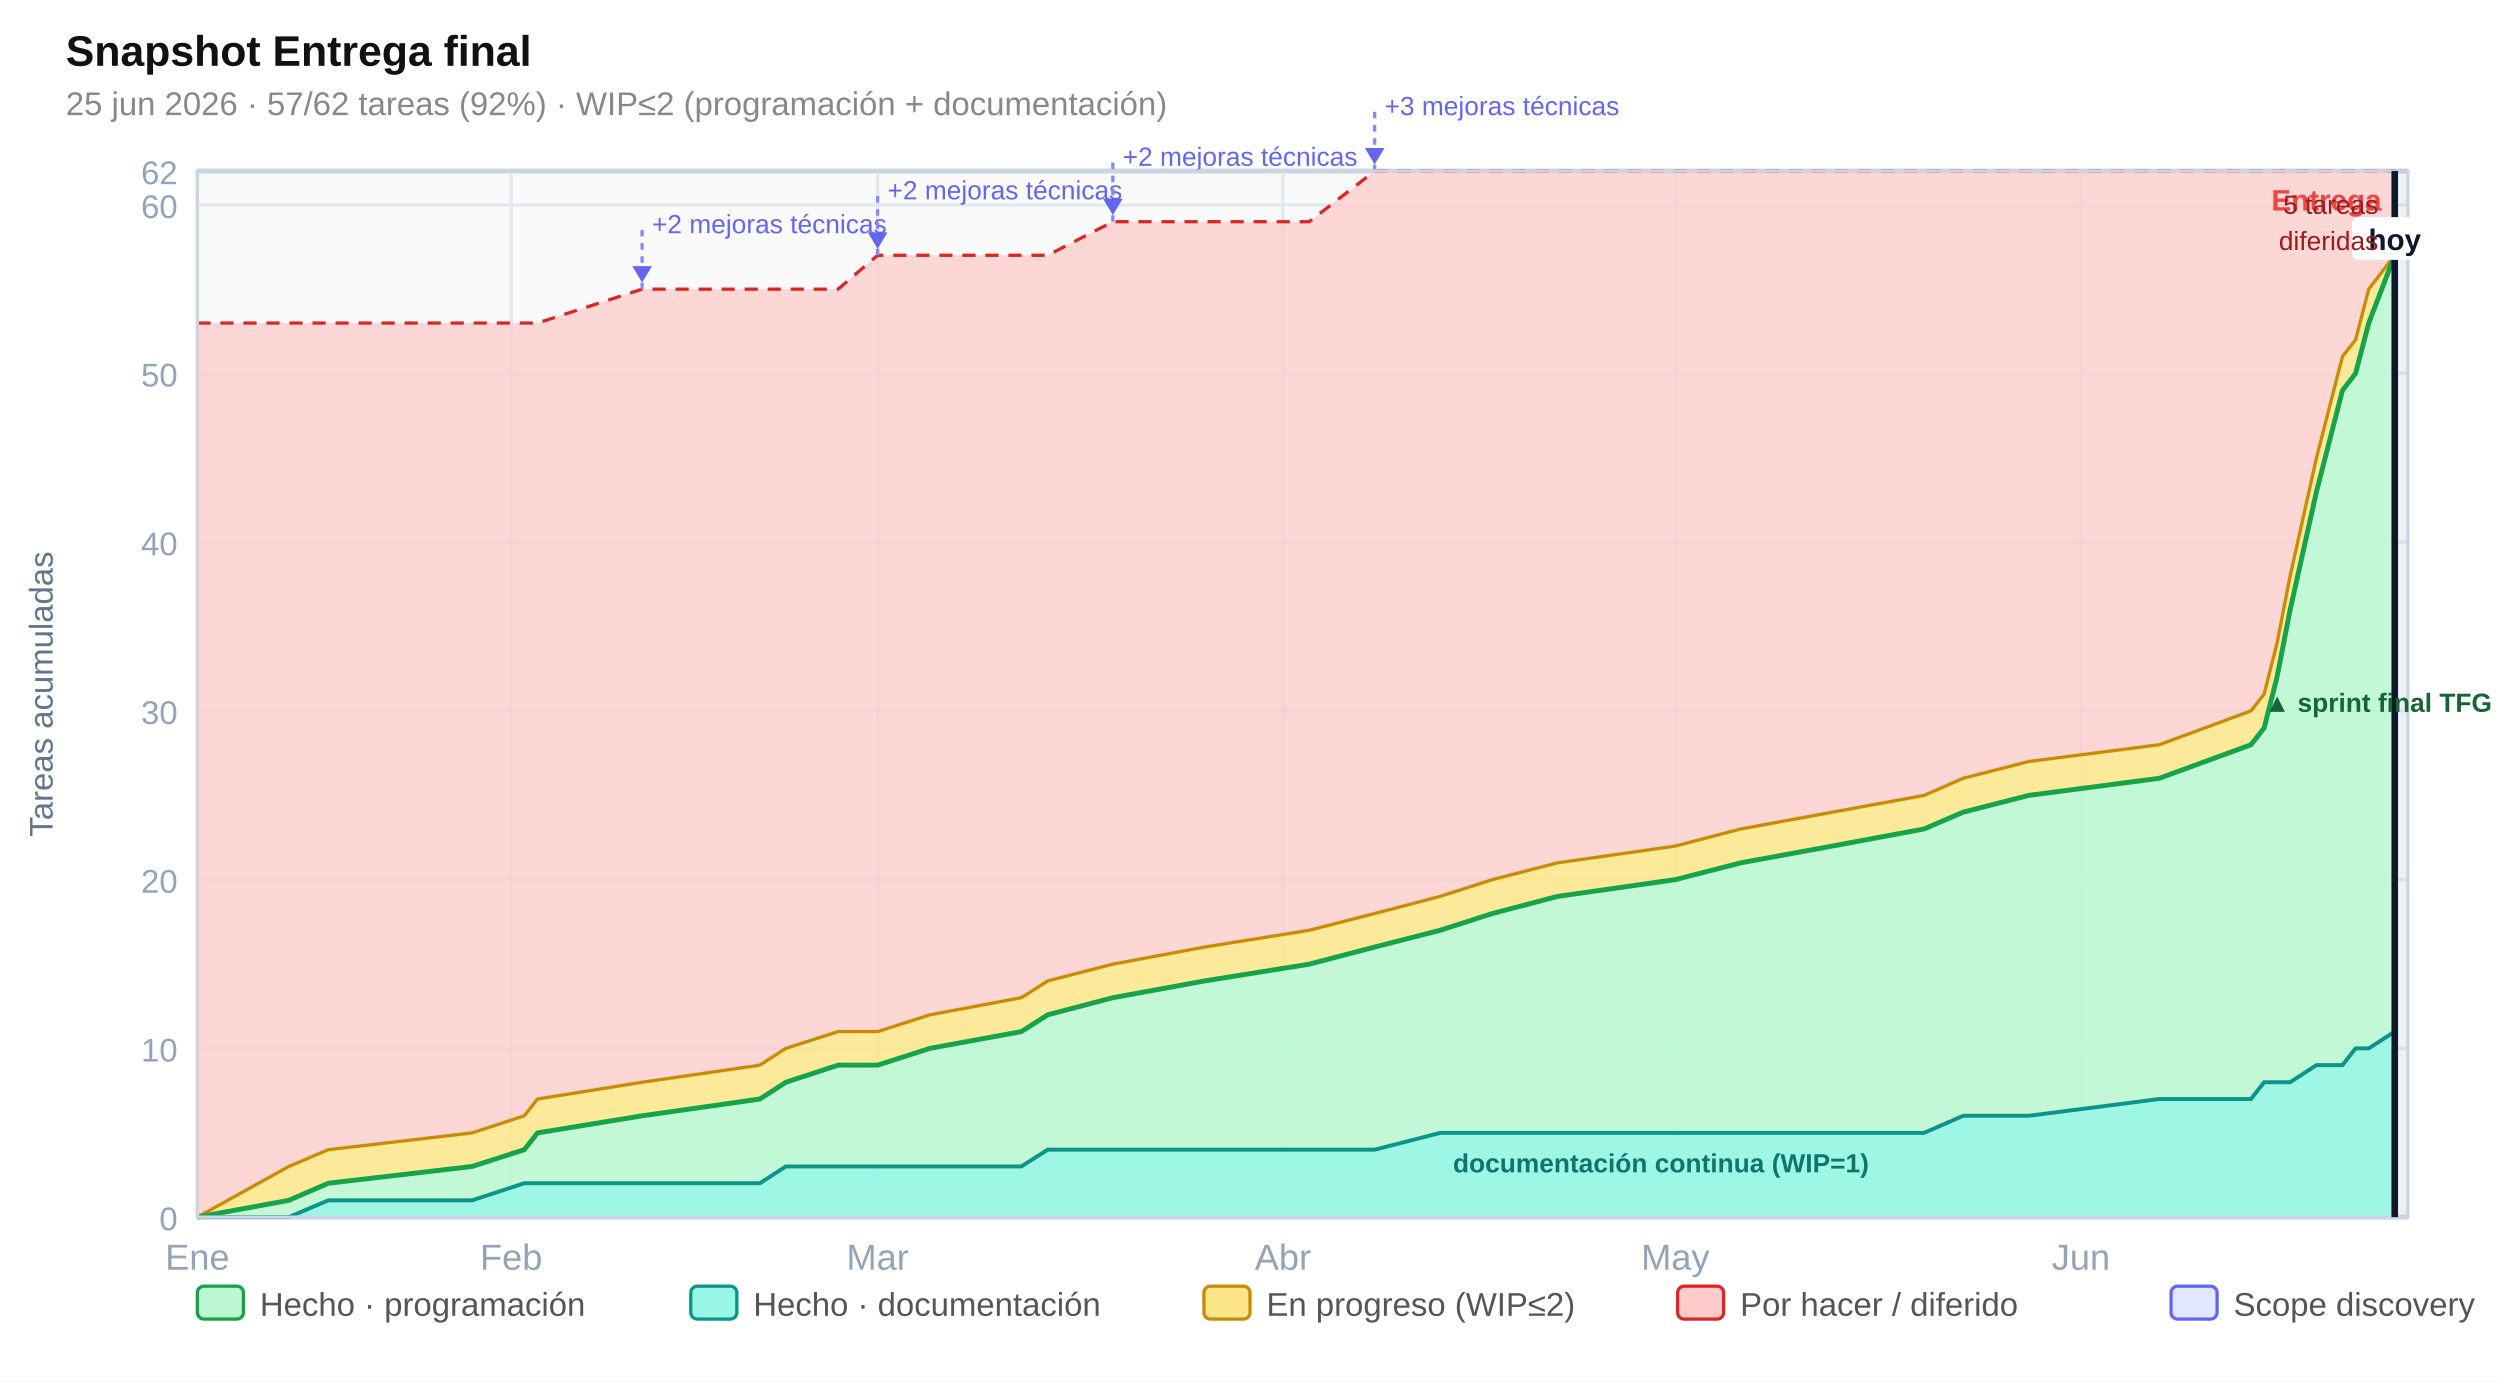
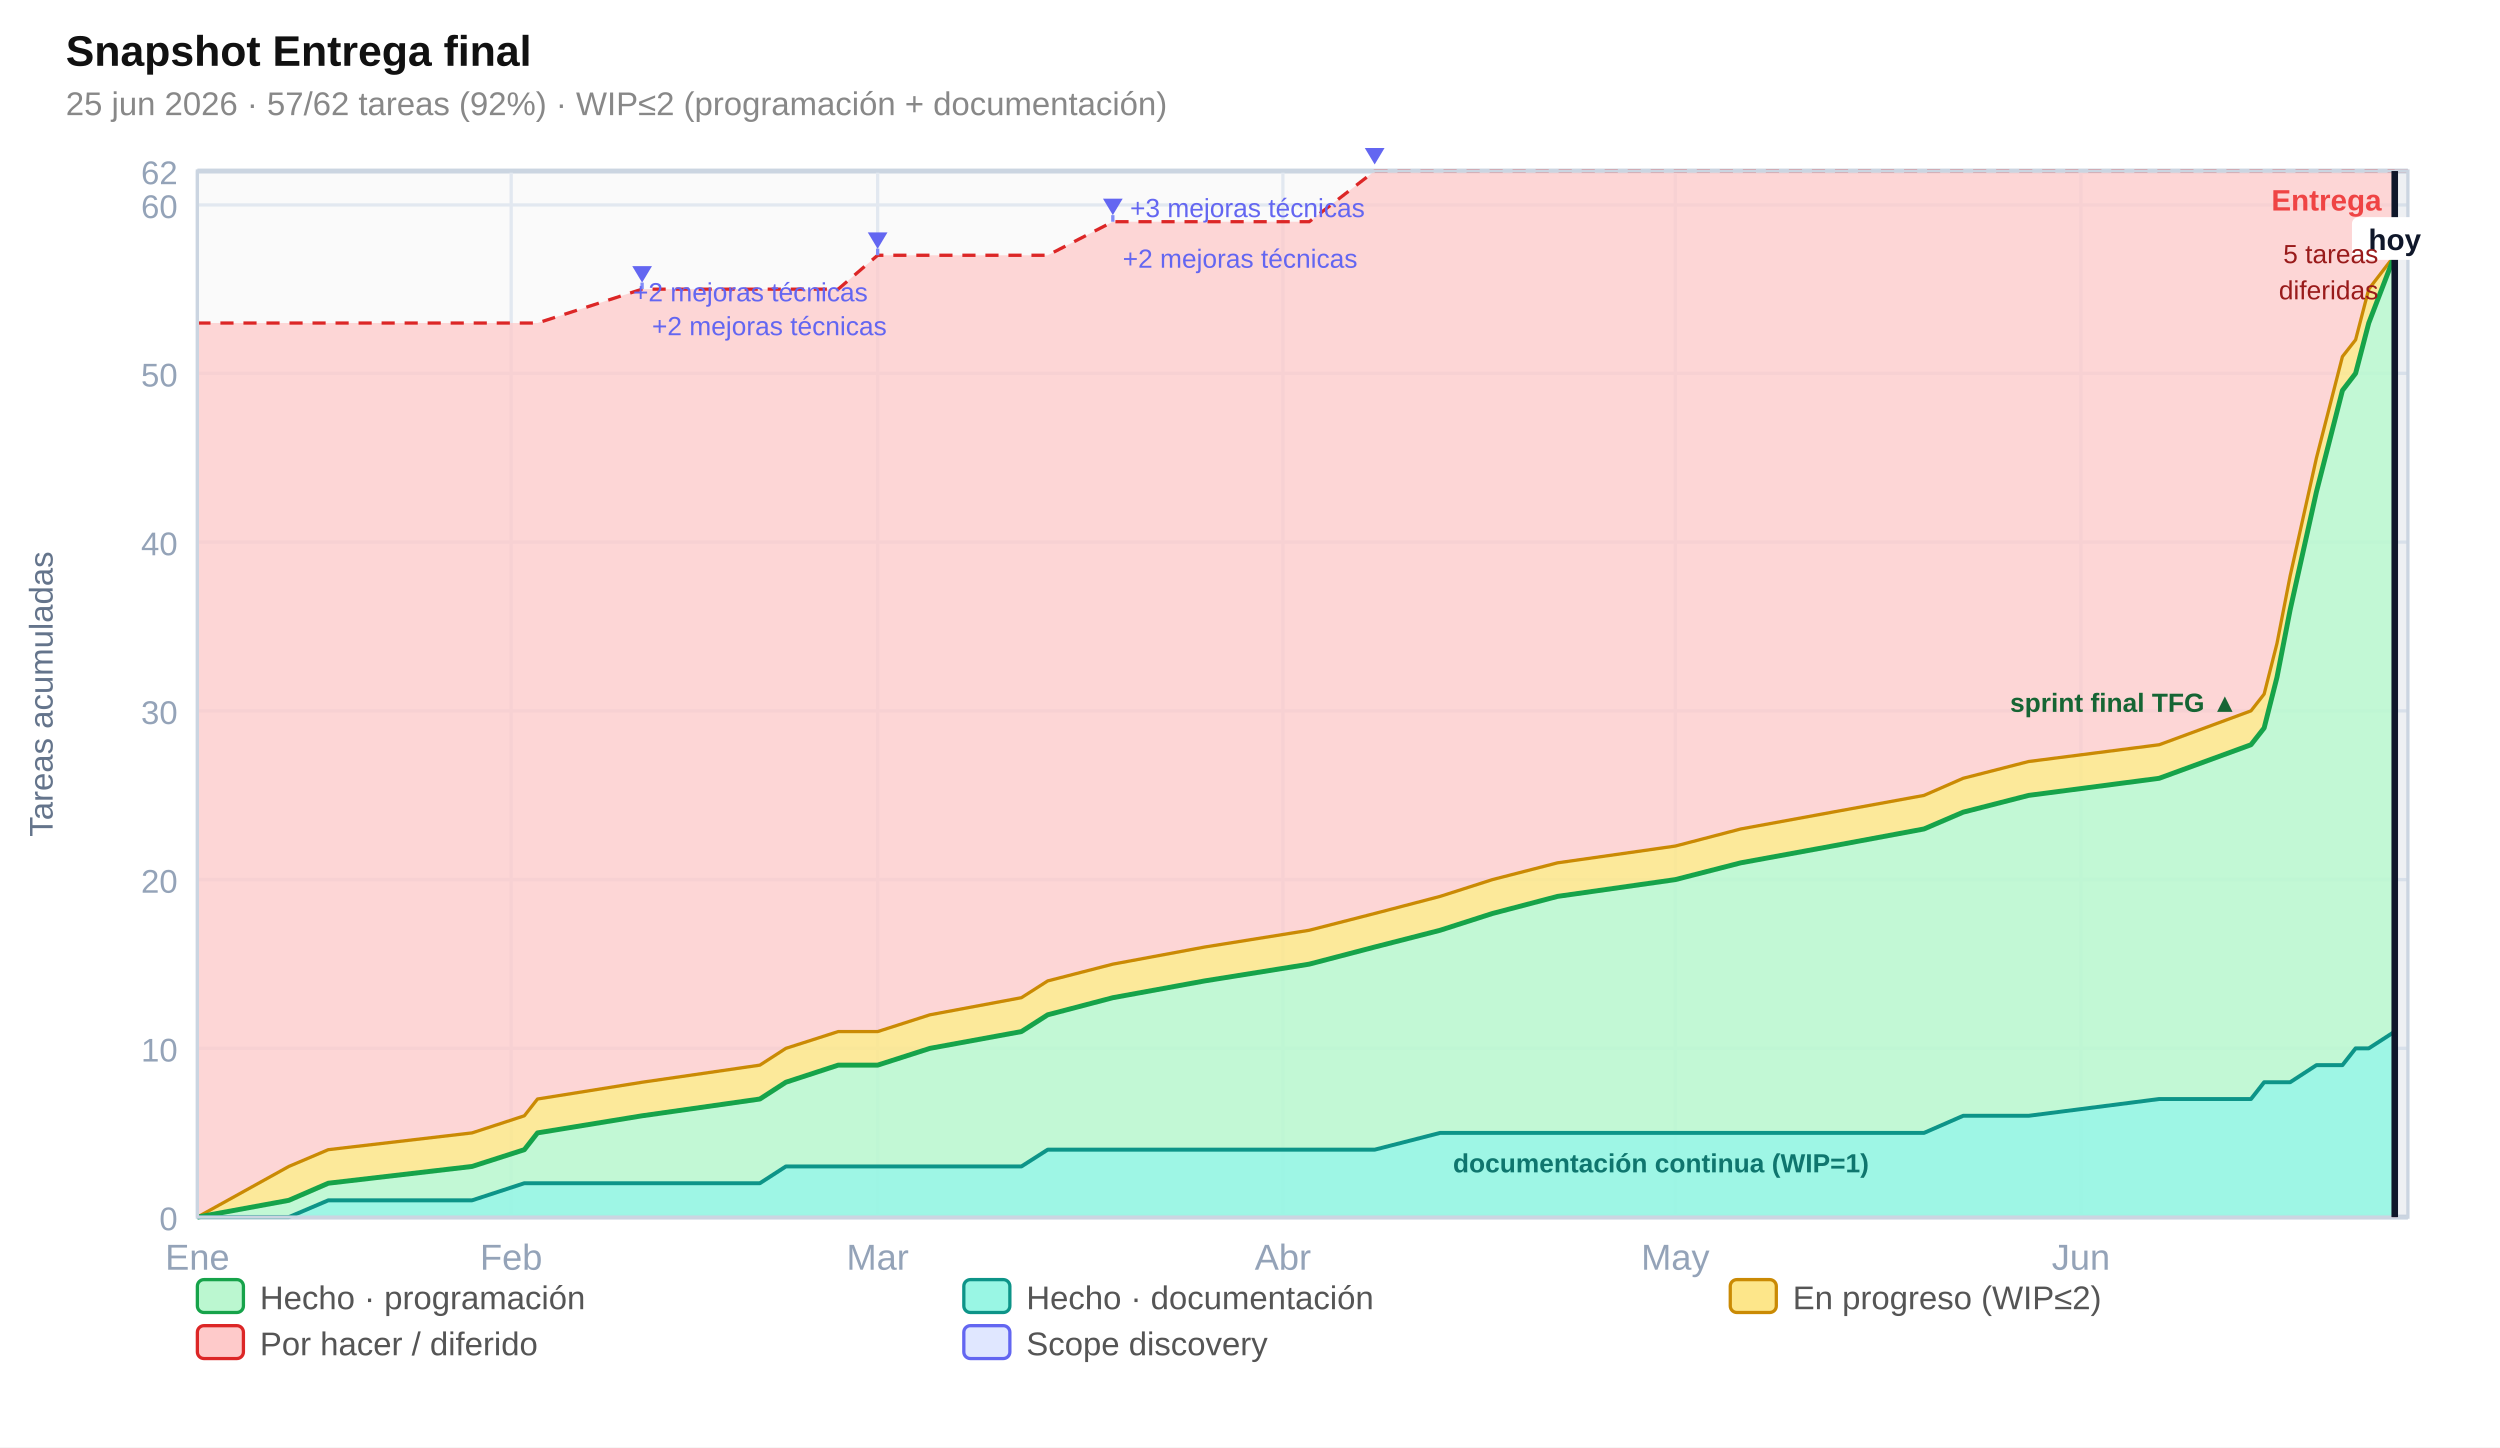
- <svg xmlns="http://www.w3.org/2000/svg" viewBox="0 0 760 420" width="760" height="420">
+ <svg xmlns="http://www.w3.org/2000/svg" viewBox="0 0 760 440" width="760" height="440">
  <defs>
    <style>text{font-family:-apple-system,BlinkMacSystemFont,"Segoe UI",Arial,sans-serif;}</style>
  </defs>
-   <rect width="760" height="420" fill="#ffffff" />
+   <rect width="760" height="440" fill="#ffffff" />
  <rect x="60" y="52" width="672" height="318" fill="#FAFAFA" />
  <text x="20" y="20" font-size="13" font-weight="700" fill="#111111">Snapshot Entrega final</text>
  <text x="20" y="35" font-size="10" fill="#888888">25 jun 2026  ·  57/62 tareas (92%)  ·  WIP≤2 (programación + documentación)</text>
  <line x1="60" y1="370.0" x2="732" y2="370.0" stroke="#CBD5E1" stroke-width="1.5" />
  <text x="54" y="374.0" font-size="10" text-anchor="end" fill="#94A3B8">0</text>
  <line x1="60" y1="318.7" x2="732" y2="318.7" stroke="#E2E8F0" stroke-width="1" />
  <text x="54" y="322.7" font-size="10" text-anchor="end" fill="#94A3B8">10</text>
  <line x1="60" y1="267.4" x2="732" y2="267.4" stroke="#E2E8F0" stroke-width="1" />
  <text x="54" y="271.4" font-size="10" text-anchor="end" fill="#94A3B8">20</text>
  <line x1="60" y1="216.1" x2="732" y2="216.1" stroke="#E2E8F0" stroke-width="1" />
  <text x="54" y="220.1" font-size="10" text-anchor="end" fill="#94A3B8">30</text>
  <line x1="60" y1="164.8" x2="732" y2="164.8" stroke="#E2E8F0" stroke-width="1" />
  <text x="54" y="168.8" font-size="10" text-anchor="end" fill="#94A3B8">40</text>
  <line x1="60" y1="113.5" x2="732" y2="113.5" stroke="#E2E8F0" stroke-width="1" />
  <text x="54" y="117.5" font-size="10" text-anchor="end" fill="#94A3B8">50</text>
  <line x1="60" y1="62.3" x2="732" y2="62.3" stroke="#E2E8F0" stroke-width="1" />
  <text x="54" y="66.3" font-size="10" text-anchor="end" fill="#94A3B8">60</text>
  <line x1="60" y1="52.0" x2="732" y2="52.0" stroke="#CBD5E1" stroke-width="1.5" />
  <text x="54" y="56.0" font-size="10" text-anchor="end" fill="#94A3B8">62</text>
  <text x="16.0" y="211.0" font-size="10" fill="#64748B" text-anchor="middle" transform="rotate(-90,16.0,211.0)">Tareas acumuladas</text>
  <line x1="60.0" y1="52" x2="60.0" y2="370" stroke="#E2E8F0" stroke-width="1" />
  <text x="60.0" y="386" font-size="11" text-anchor="middle" fill="#94A3B8">Ene</text>
  <line x1="155.4" y1="52" x2="155.4" y2="370" stroke="#E2E8F0" stroke-width="1" />
  <text x="155.4" y="386" font-size="11" text-anchor="middle" fill="#94A3B8">Feb</text>
  <line x1="266.8" y1="52" x2="266.8" y2="370" stroke="#E2E8F0" stroke-width="1" />
  <text x="266.8" y="386" font-size="11" text-anchor="middle" fill="#94A3B8">Mar</text>
  <line x1="390.0" y1="52" x2="390.0" y2="370" stroke="#E2E8F0" stroke-width="1" />
  <text x="390.0" y="386" font-size="11" text-anchor="middle" fill="#94A3B8">Abr</text>
  <line x1="509.3" y1="52" x2="509.3" y2="370" stroke="#E2E8F0" stroke-width="1" />
  <text x="509.3" y="386" font-size="11" text-anchor="middle" fill="#94A3B8">May</text>
  <line x1="632.6" y1="52" x2="632.6" y2="370" stroke="#E2E8F0" stroke-width="1" />
  <text x="632.6" y="386" font-size="11" text-anchor="middle" fill="#94A3B8">Jun</text>
  <rect x="728.0" y="52" width="4.0" height="318" fill="#94A3B8" opacity="0.12" />
  <line x1="728.0" y1="52.0" x2="732.0" y2="52.0" stroke="#DC2626" stroke-width="1" stroke-dasharray="4,3" opacity="0.4" />
  <polygon points="60.0,98.2 87.8,98.2 99.8,98.2 143.5,98.2 159.4,98.2 163.4,98.2 195.2,87.9 231.0,87.9 238.9,87.9 254.8,87.9 266.8,77.6 282.7,77.6 310.5,77.6 318.5,77.6 338.3,67.4 366.2,67.4 398.0,67.4 417.9,52.0 437.8,52.0 453.7,52.0 473.5,52.0 509.3,52.0 529.2,52.0 557.0,52.0 584.9,52.0 596.8,52.0 616.7,52.0 656.4,52.0 684.3,52.0 688.3,52.0 692.2,52.0 696.2,52.0 704.2,52.0 712.1,52.0 716.1,52.0 720.1,52.0 728.0,52.0 728.0,77.6 720.1,87.9 716.1,103.3 712.1,108.4 704.2,139.2 696.2,175.1 692.2,195.6 688.3,211.0 684.3,216.1 656.4,226.4 616.7,231.5 596.8,236.6 584.9,241.8 557.0,246.9 529.2,252.0 509.3,257.2 473.5,262.3 453.7,267.4 437.8,272.5 417.9,277.7 398.0,282.8 366.2,287.9 338.3,293.1 318.5,298.2 310.5,303.3 282.7,308.5 266.8,313.6 254.8,313.6 238.9,318.7 231.0,323.8 195.2,329.0 163.4,334.1 159.4,339.2 143.5,344.4 99.8,349.5 87.8,354.6 60.0,370.0" fill="#FECACA" opacity="0.75" />
  <polygon points="60.0,370.0 87.8,354.6 99.8,349.5 143.5,344.4 159.4,339.2 163.4,334.1 195.2,329.0 231.0,323.8 238.9,318.7 254.8,313.6 266.8,313.6 282.7,308.5 310.5,303.3 318.5,298.2 338.3,293.1 366.2,287.9 398.0,282.8 417.9,277.7 437.8,272.5 453.7,267.4 473.5,262.3 509.3,257.2 529.2,252.0 557.0,246.9 584.9,241.8 596.8,236.6 616.7,231.5 656.4,226.4 684.3,216.1 688.3,211.0 692.2,195.6 696.2,175.1 704.2,139.2 712.1,108.4 716.1,103.3 720.1,87.9 728.0,77.6 728.0,77.6 720.1,98.2 716.1,113.5 712.1,118.7 704.2,149.5 696.2,185.4 692.2,205.9 688.3,221.3 684.3,226.4 656.4,236.6 616.7,241.8 596.8,246.9 584.9,252.0 557.0,257.2 529.2,262.3 509.3,267.4 473.5,272.5 453.7,277.7 437.8,282.8 417.9,287.9 398.0,293.1 366.2,298.2 338.3,303.3 318.5,308.5 310.5,313.6 282.7,318.7 266.8,323.8 254.8,323.8 238.9,329.0 231.0,334.1 195.2,339.2 163.4,344.4 159.4,349.5 143.5,354.6 99.8,359.7 87.8,364.9 60.0,370.0" fill="#FDE68A" opacity="0.85" />
  <polygon points="60.0,370.0 87.8,364.9 99.8,359.7 143.5,354.6 159.4,349.5 163.4,344.4 195.2,339.2 231.0,334.1 238.9,329.0 254.8,323.8 266.8,323.8 282.7,318.7 310.5,313.6 318.5,308.5 338.3,303.3 366.2,298.2 398.0,293.1 417.9,287.9 437.8,282.8 453.7,277.7 473.5,272.5 509.3,267.4 529.2,262.3 557.0,257.2 584.9,252.0 596.8,246.9 616.7,241.8 656.4,236.6 684.3,226.4 688.3,221.3 692.2,205.9 696.2,185.4 704.2,149.5 712.1,118.7 716.1,113.5 720.1,98.2 728.0,77.6 728.0,313.6 720.1,318.7 716.1,318.7 712.1,323.8 704.2,323.8 696.2,329.0 692.2,329.0 688.3,329.0 684.3,334.1 656.4,334.1 616.7,339.2 596.8,339.2 584.9,344.4 557.0,344.4 529.2,344.4 509.3,344.4 473.5,344.4 453.7,344.4 437.8,344.4 417.9,349.5 398.0,349.5 366.2,349.5 338.3,349.5 318.5,349.5 310.5,354.6 282.7,354.6 266.8,354.6 254.8,354.6 238.9,354.6 231.0,359.7 195.2,359.7 163.4,359.7 159.4,359.7 143.5,364.9 99.8,364.9 87.8,370.0 60.0,370.0" fill="#BBF7D0" opacity="0.90" />
  <polygon points="60.0,370.0 87.8,370.0 99.8,364.9 143.5,364.9 159.4,359.7 163.4,359.7 195.2,359.7 231.0,359.7 238.9,354.6 254.8,354.6 266.8,354.6 282.7,354.6 310.5,354.6 318.5,349.5 338.3,349.5 366.2,349.5 398.0,349.5 417.9,349.5 437.8,344.4 453.7,344.4 473.5,344.4 509.3,344.4 529.2,344.4 557.0,344.4 584.9,344.4 596.8,339.2 616.7,339.2 656.4,334.1 684.3,334.1 688.3,329.0 692.2,329.0 696.2,329.0 704.2,323.8 712.1,323.8 716.1,318.7 720.1,318.7 728.0,313.6 728.0,370.0 720.1,370.0 716.1,370.0 712.1,370.0 704.2,370.0 696.2,370.0 692.2,370.0 688.3,370.0 684.3,370.0 656.4,370.0 616.7,370.0 596.8,370.0 584.9,370.0 557.0,370.0 529.2,370.0 509.3,370.0 473.5,370.0 453.7,370.0 437.8,370.0 417.9,370.0 398.0,370.0 366.2,370.0 338.3,370.0 318.5,370.0 310.5,370.0 282.7,370.0 266.8,370.0 254.8,370.0 238.9,370.0 231.0,370.0 195.2,370.0 163.4,370.0 159.4,370.0 143.5,370.0 99.8,370.0 87.8,370.0 60.0,370.0" fill="#99F6E4" opacity="0.95" />
  <polyline points="60.0,98.2 87.8,98.2 99.8,98.2 143.5,98.2 159.4,98.2 163.4,98.2 195.2,87.9 231.0,87.9 238.9,87.9 254.8,87.9 266.8,77.6 282.7,77.6 310.5,77.6 318.5,77.6 338.3,67.4 366.2,67.4 398.0,67.4 417.9,52.0 437.8,52.0 453.7,52.0 473.5,52.0 509.3,52.0 529.2,52.0 557.0,52.0 584.9,52.0 596.8,52.0 616.7,52.0 656.4,52.0 684.3,52.0 688.3,52.0 692.2,52.0 696.2,52.0 704.2,52.0 712.1,52.0 716.1,52.0 720.1,52.0 728.0,52.0" fill="none" stroke="#DC2626" stroke-width="1" stroke-linejoin="round" stroke-dasharray="4,3" />
  <polyline points="60.0,370.0 87.8,354.6 99.8,349.5 143.5,344.4 159.4,339.2 163.4,334.1 195.2,329.0 231.0,323.8 238.9,318.7 254.8,313.6 266.8,313.6 282.7,308.5 310.5,303.3 318.5,298.2 338.3,293.1 366.2,287.9 398.0,282.8 417.9,277.7 437.8,272.5 453.7,267.4 473.5,262.3 509.3,257.2 529.2,252.0 557.0,246.9 584.9,241.8 596.8,236.6 616.7,231.5 656.4,226.4 684.3,216.1 688.3,211.0 692.2,195.6 696.2,175.1 704.2,139.2 712.1,108.4 716.1,103.3 720.1,87.9 728.0,77.6" fill="none" stroke="#CA8A04" stroke-width="1" stroke-linejoin="round" />
  <polyline points="60.0,370.0 87.8,364.9 99.8,359.7 143.5,354.6 159.4,349.5 163.4,344.4 195.2,339.2 231.0,334.1 238.9,329.0 254.8,323.8 266.8,323.8 282.7,318.7 310.5,313.6 318.5,308.5 338.3,303.3 366.2,298.2 398.0,293.1 417.9,287.9 437.8,282.8 453.7,277.7 473.5,272.5 509.3,267.4 529.2,262.3 557.0,257.2 584.9,252.0 596.8,246.9 616.7,241.8 656.4,236.6 684.3,226.4 688.3,221.3 692.2,205.9 696.2,185.4 704.2,149.5 712.1,118.7 716.1,113.5 720.1,98.2 728.0,77.6" fill="none" stroke="#16A34A" stroke-width="1.5" stroke-linejoin="round" />
  <polyline points="60.0,370.0 87.8,370.0 99.8,364.9 143.5,364.9 159.4,359.7 163.4,359.7 195.2,359.7 231.0,359.7 238.9,354.6 254.8,354.6 266.8,354.6 282.7,354.6 310.5,354.6 318.5,349.5 338.3,349.5 366.2,349.5 398.0,349.5 417.9,349.5 437.8,344.4 453.7,344.4 473.5,344.4 509.3,344.4 529.2,344.4 557.0,344.4 584.9,344.4 596.8,339.2 616.7,339.2 656.4,334.1 684.3,334.1 688.3,329.0 692.2,329.0 696.2,329.0 704.2,323.8 712.1,323.8 716.1,318.7 720.1,318.7 728.0,313.6" fill="none" stroke="#0D9488" stroke-width="1.2" stroke-linejoin="round" />
-   <line x1="195.2" y1="87.9" x2="195.2" y2="69.9" stroke="#818CF8" stroke-width="1" stroke-dasharray="2,2" />
-   <text x="198.2" y="70.9" font-size="8" fill="#6366F1">+2 mejoras técnicas</text>
+   <line x1="195.2" y1="87.9" x2="195.2" y2="81.9" stroke="#818CF8" stroke-width="1" stroke-dasharray="2,2" />
+   <text x="198.2" y="101.9" font-size="8" text-anchor="start" fill="#6366F1">+2 mejoras técnicas</text>
  <polygon points="195.2,85.903 192.2,80.903 198.2,80.903" fill="#6366F1" />
-   <line x1="266.8" y1="77.6" x2="266.8" y2="59.6" stroke="#818CF8" stroke-width="1" stroke-dasharray="2,2" />
-   <text x="269.8" y="60.6" font-size="8" fill="#6366F1">+2 mejoras técnicas</text>
+   <line x1="266.8" y1="77.6" x2="266.8" y2="71.6" stroke="#818CF8" stroke-width="1" stroke-dasharray="2,2" />
+   <text x="263.8" y="91.6" font-size="8" text-anchor="end" fill="#6366F1">+2 mejoras técnicas</text>
  <polygon points="266.8,75.645 263.8,70.645 269.8,70.645" fill="#6366F1" />
-   <line x1="338.3" y1="67.4" x2="338.3" y2="49.4" stroke="#818CF8" stroke-width="1" stroke-dasharray="2,2" />
-   <text x="341.3" y="50.4" font-size="8" fill="#6366F1">+2 mejoras técnicas</text>
+   <line x1="338.3" y1="67.4" x2="338.3" y2="61.4" stroke="#818CF8" stroke-width="1" stroke-dasharray="2,2" />
+   <text x="341.3" y="81.4" font-size="8" text-anchor="start" fill="#6366F1">+2 mejoras técnicas</text>
  <polygon points="338.3,65.387 335.3,60.387 341.3,60.387" fill="#6366F1" />
-   <line x1="417.9" y1="52.0" x2="417.9" y2="34.0" stroke="#818CF8" stroke-width="1" stroke-dasharray="2,2" />
-   <text x="420.9" y="35.0" font-size="8" fill="#6366F1">+3 mejoras técnicas</text>
+   <line x1="417.9" y1="52.0" x2="417.9" y2="52.0" stroke="#818CF8" stroke-width="1" stroke-dasharray="2,2" />
+   <text x="414.9" y="66.0" font-size="8" text-anchor="end" fill="#6366F1">+3 mejoras técnicas</text>
  <polygon points="417.9,50.0 414.9,45.0 420.9,45.0" fill="#6366F1" />
  <text x="441.7" y="356.4" font-size="8" fill="#0F766E" font-weight="600">documentación continua (WIP=1)</text>
  <rect x="60" y="52" width="672" height="318" fill="none" stroke="#CBD5E1" stroke-width="1" />
  <line x1="728.0" y1="52" x2="728.0" y2="370" stroke="#EF4444" stroke-width="1.5" stroke-dasharray="5,4" />
  <text x="724.0" y="64" font-size="9" text-anchor="end" fill="#EF4444" font-weight="600">Entrega</text>
  <line x1="728.0" y1="52" x2="728.0" y2="370" stroke="#0F172A" stroke-width="2" />
  <rect x="715.0" y="66" width="26" height="13" fill="#ffffff" rx="2" />
  <text x="728.0" y="76" font-size="9" text-anchor="middle" fill="#0F172A" font-weight="700">hoy</text>
-   <text x="688.3" y="216.4" font-size="8" fill="#166534" font-weight="600">▲ sprint final TFG</text>
-   <text x="723.0" y="65.0" font-size="8" text-anchor="end" fill="#991B1B">5 tareas</text>
-   <text x="723.0" y="76.0" font-size="8" text-anchor="end" fill="#991B1B">diferidas</text>
-   <rect x="60" y="391" width="14" height="10" fill="#BBF7D0" stroke="#16A34A" stroke-width="1" rx="2" />
-   <text x="79" y="400" font-size="10" fill="#555555">Hecho · programación</text>
-   <rect x="210.0" y="391" width="14" height="10" fill="#99F6E4" stroke="#0D9488" stroke-width="1" rx="2" />
-   <text x="229.0" y="400" font-size="10" fill="#555555">Hecho · documentación</text>
-   <rect x="366.0" y="391" width="14" height="10" fill="#FDE68A" stroke="#CA8A04" stroke-width="1" rx="2" />
-   <text x="385.0" y="400" font-size="10" fill="#555555">En progreso (WIP≤2)</text>
-   <rect x="510.0" y="391" width="14" height="10" fill="#FECACA" stroke="#DC2626" stroke-width="1" rx="2" />
-   <text x="529.0" y="400" font-size="10" fill="#555555">Por hacer / diferido</text>
-   <rect x="660.0" y="391" width="14" height="10" fill="#E0E7FF" stroke="#6366F1" stroke-width="1" rx="2" />
-   <text x="679.0" y="400" font-size="10" fill="#555555">Scope discovery</text>
+   <text x="680.3" y="216.4" font-size="8" text-anchor="end" fill="#166534" font-weight="600">sprint final TFG ▲</text>
+   <text x="723.0" y="80.0" font-size="8" text-anchor="end" fill="#991B1B">5 tareas</text>
+   <text x="723.0" y="91.0" font-size="8" text-anchor="end" fill="#991B1B">diferidas</text>
+   <rect x="60" y="389" width="14" height="10" fill="#BBF7D0" stroke="#16A34A" stroke-width="1" rx="2" />
+   <text x="79" y="398" font-size="10" fill="#555555">Hecho · programación</text>
+   <rect x="293" y="389" width="14" height="10" fill="#99F6E4" stroke="#0D9488" stroke-width="1" rx="2" />
+   <text x="312" y="398" font-size="10" fill="#555555">Hecho · documentación</text>
+   <rect x="526" y="389" width="14" height="10" fill="#FDE68A" stroke="#CA8A04" stroke-width="1" rx="2" />
+   <text x="545" y="398" font-size="10" fill="#555555">En progreso (WIP≤2)</text>
+   <rect x="60" y="403" width="14" height="10" fill="#FECACA" stroke="#DC2626" stroke-width="1" rx="2" />
+   <text x="79" y="412" font-size="10" fill="#555555">Por hacer / diferido</text>
+   <rect x="293" y="403" width="14" height="10" fill="#E0E7FF" stroke="#6366F1" stroke-width="1" rx="2" />
+   <text x="312" y="412" font-size="10" fill="#555555">Scope discovery</text>
</svg>
